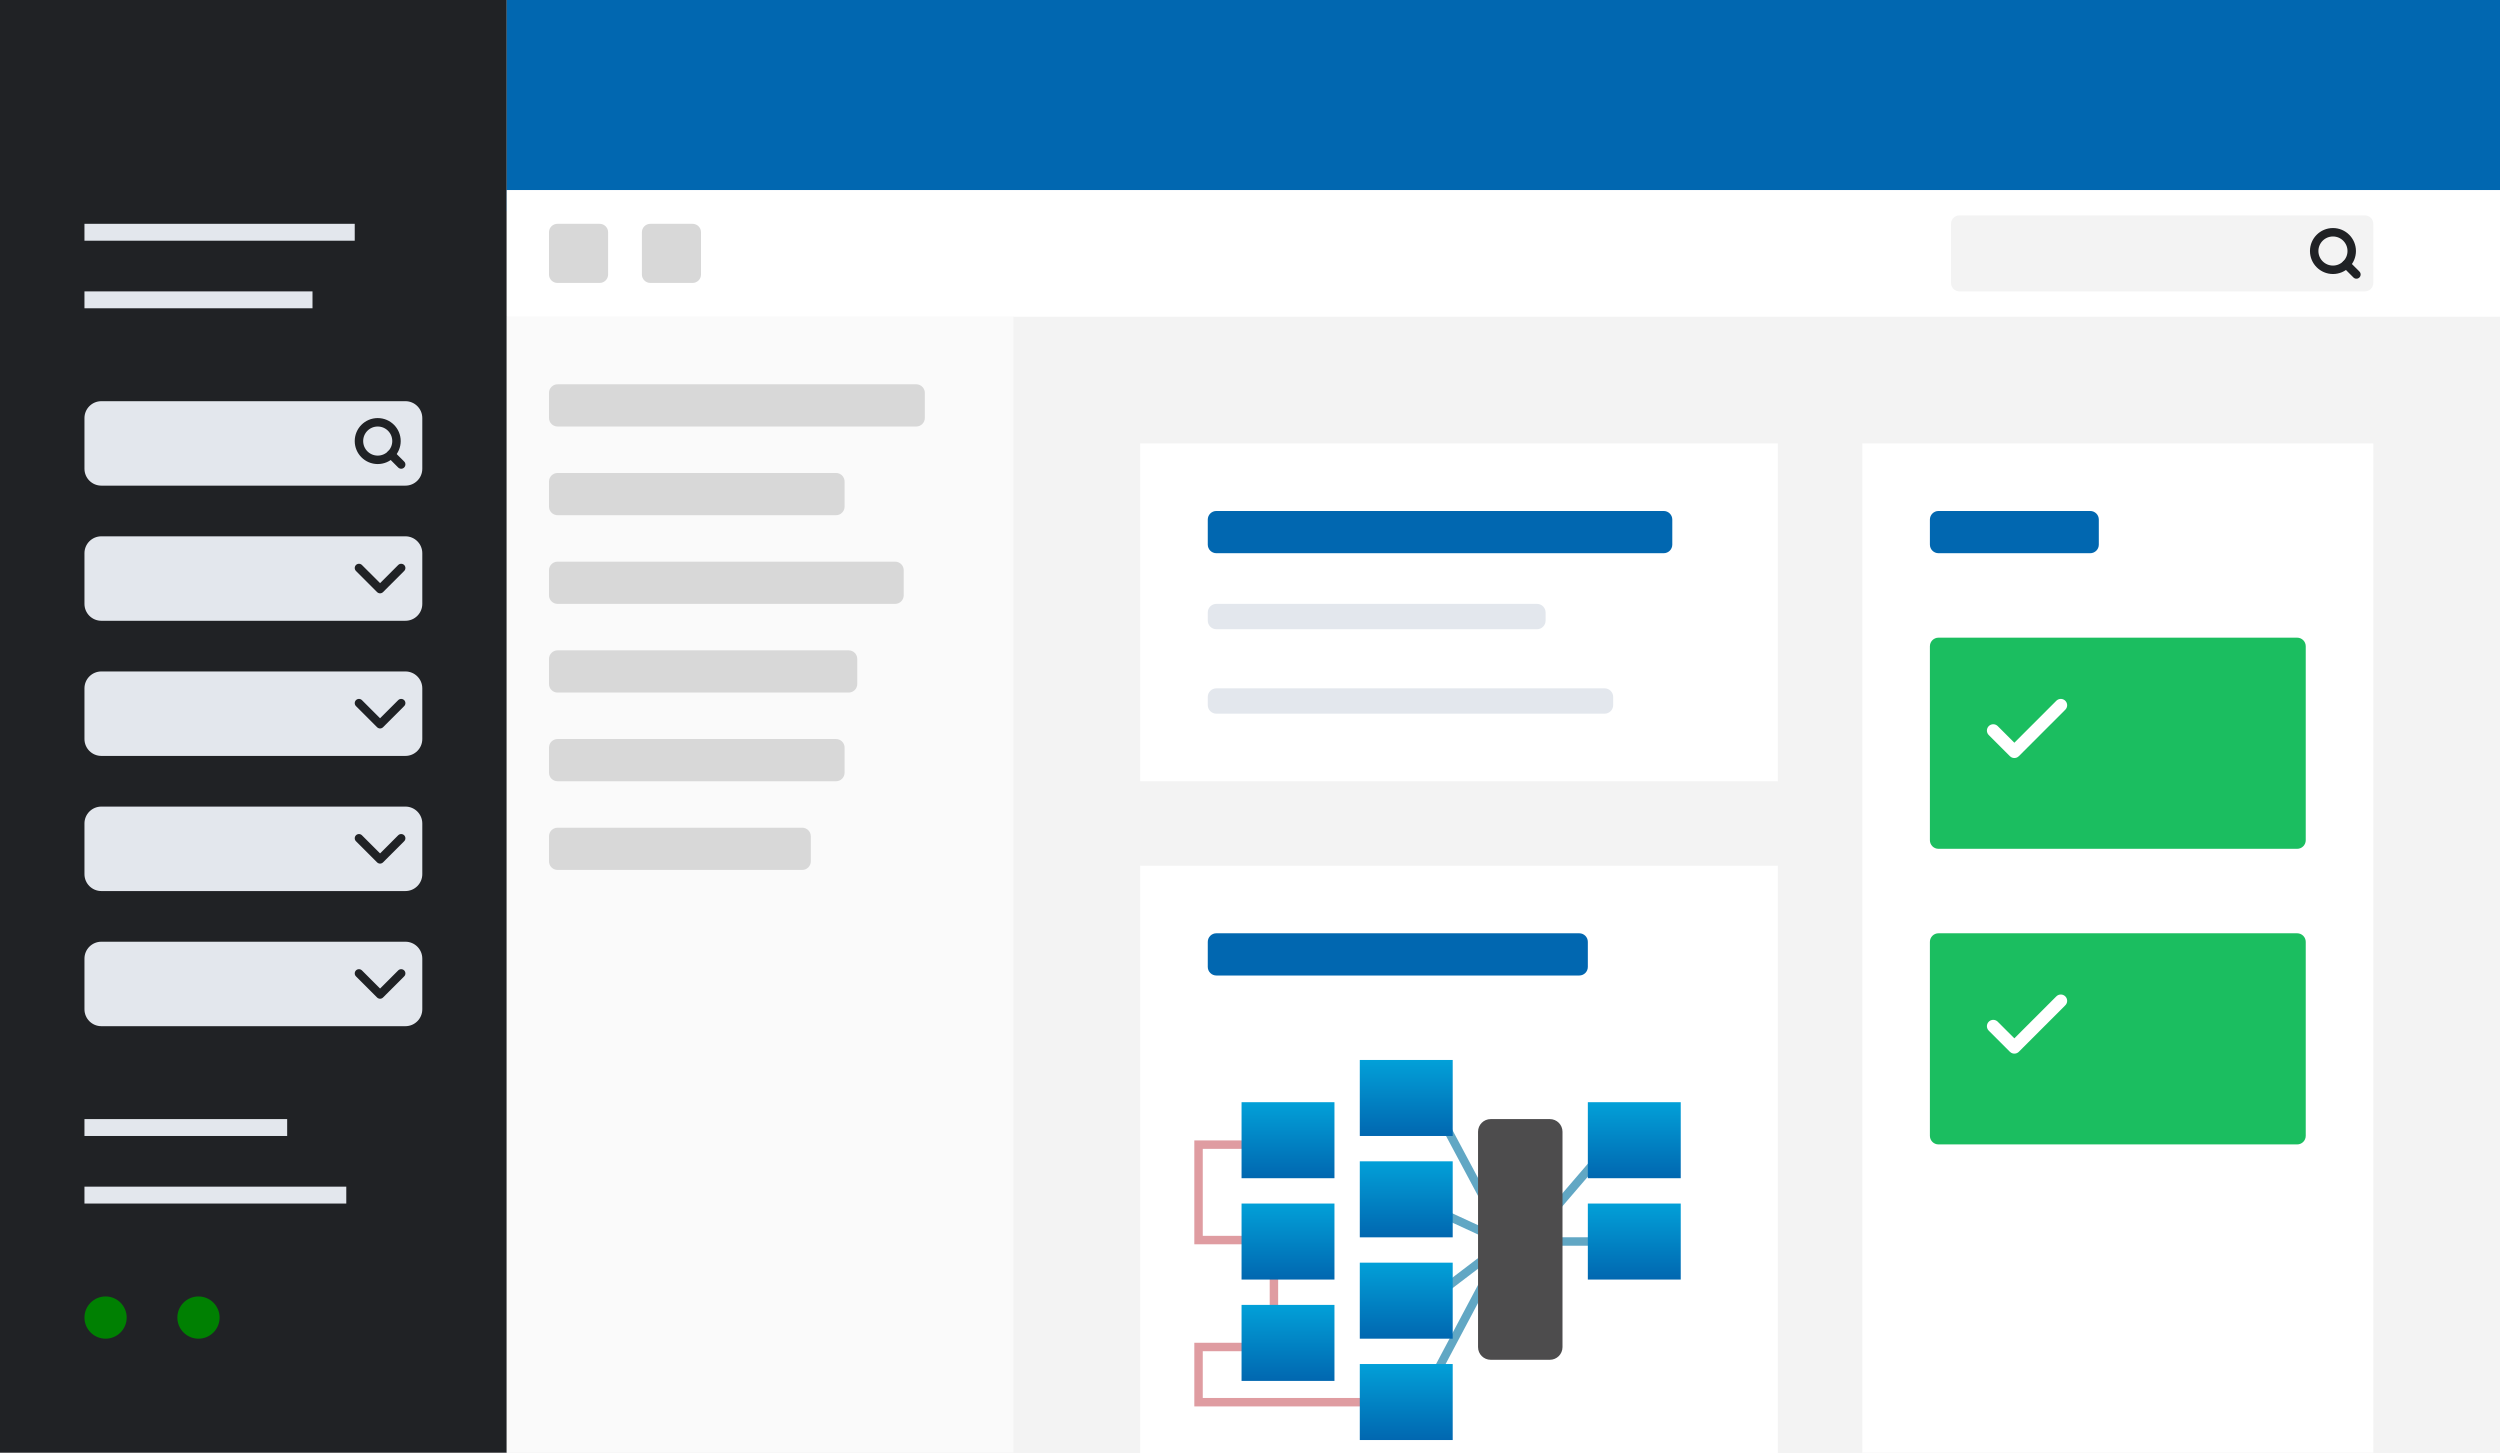
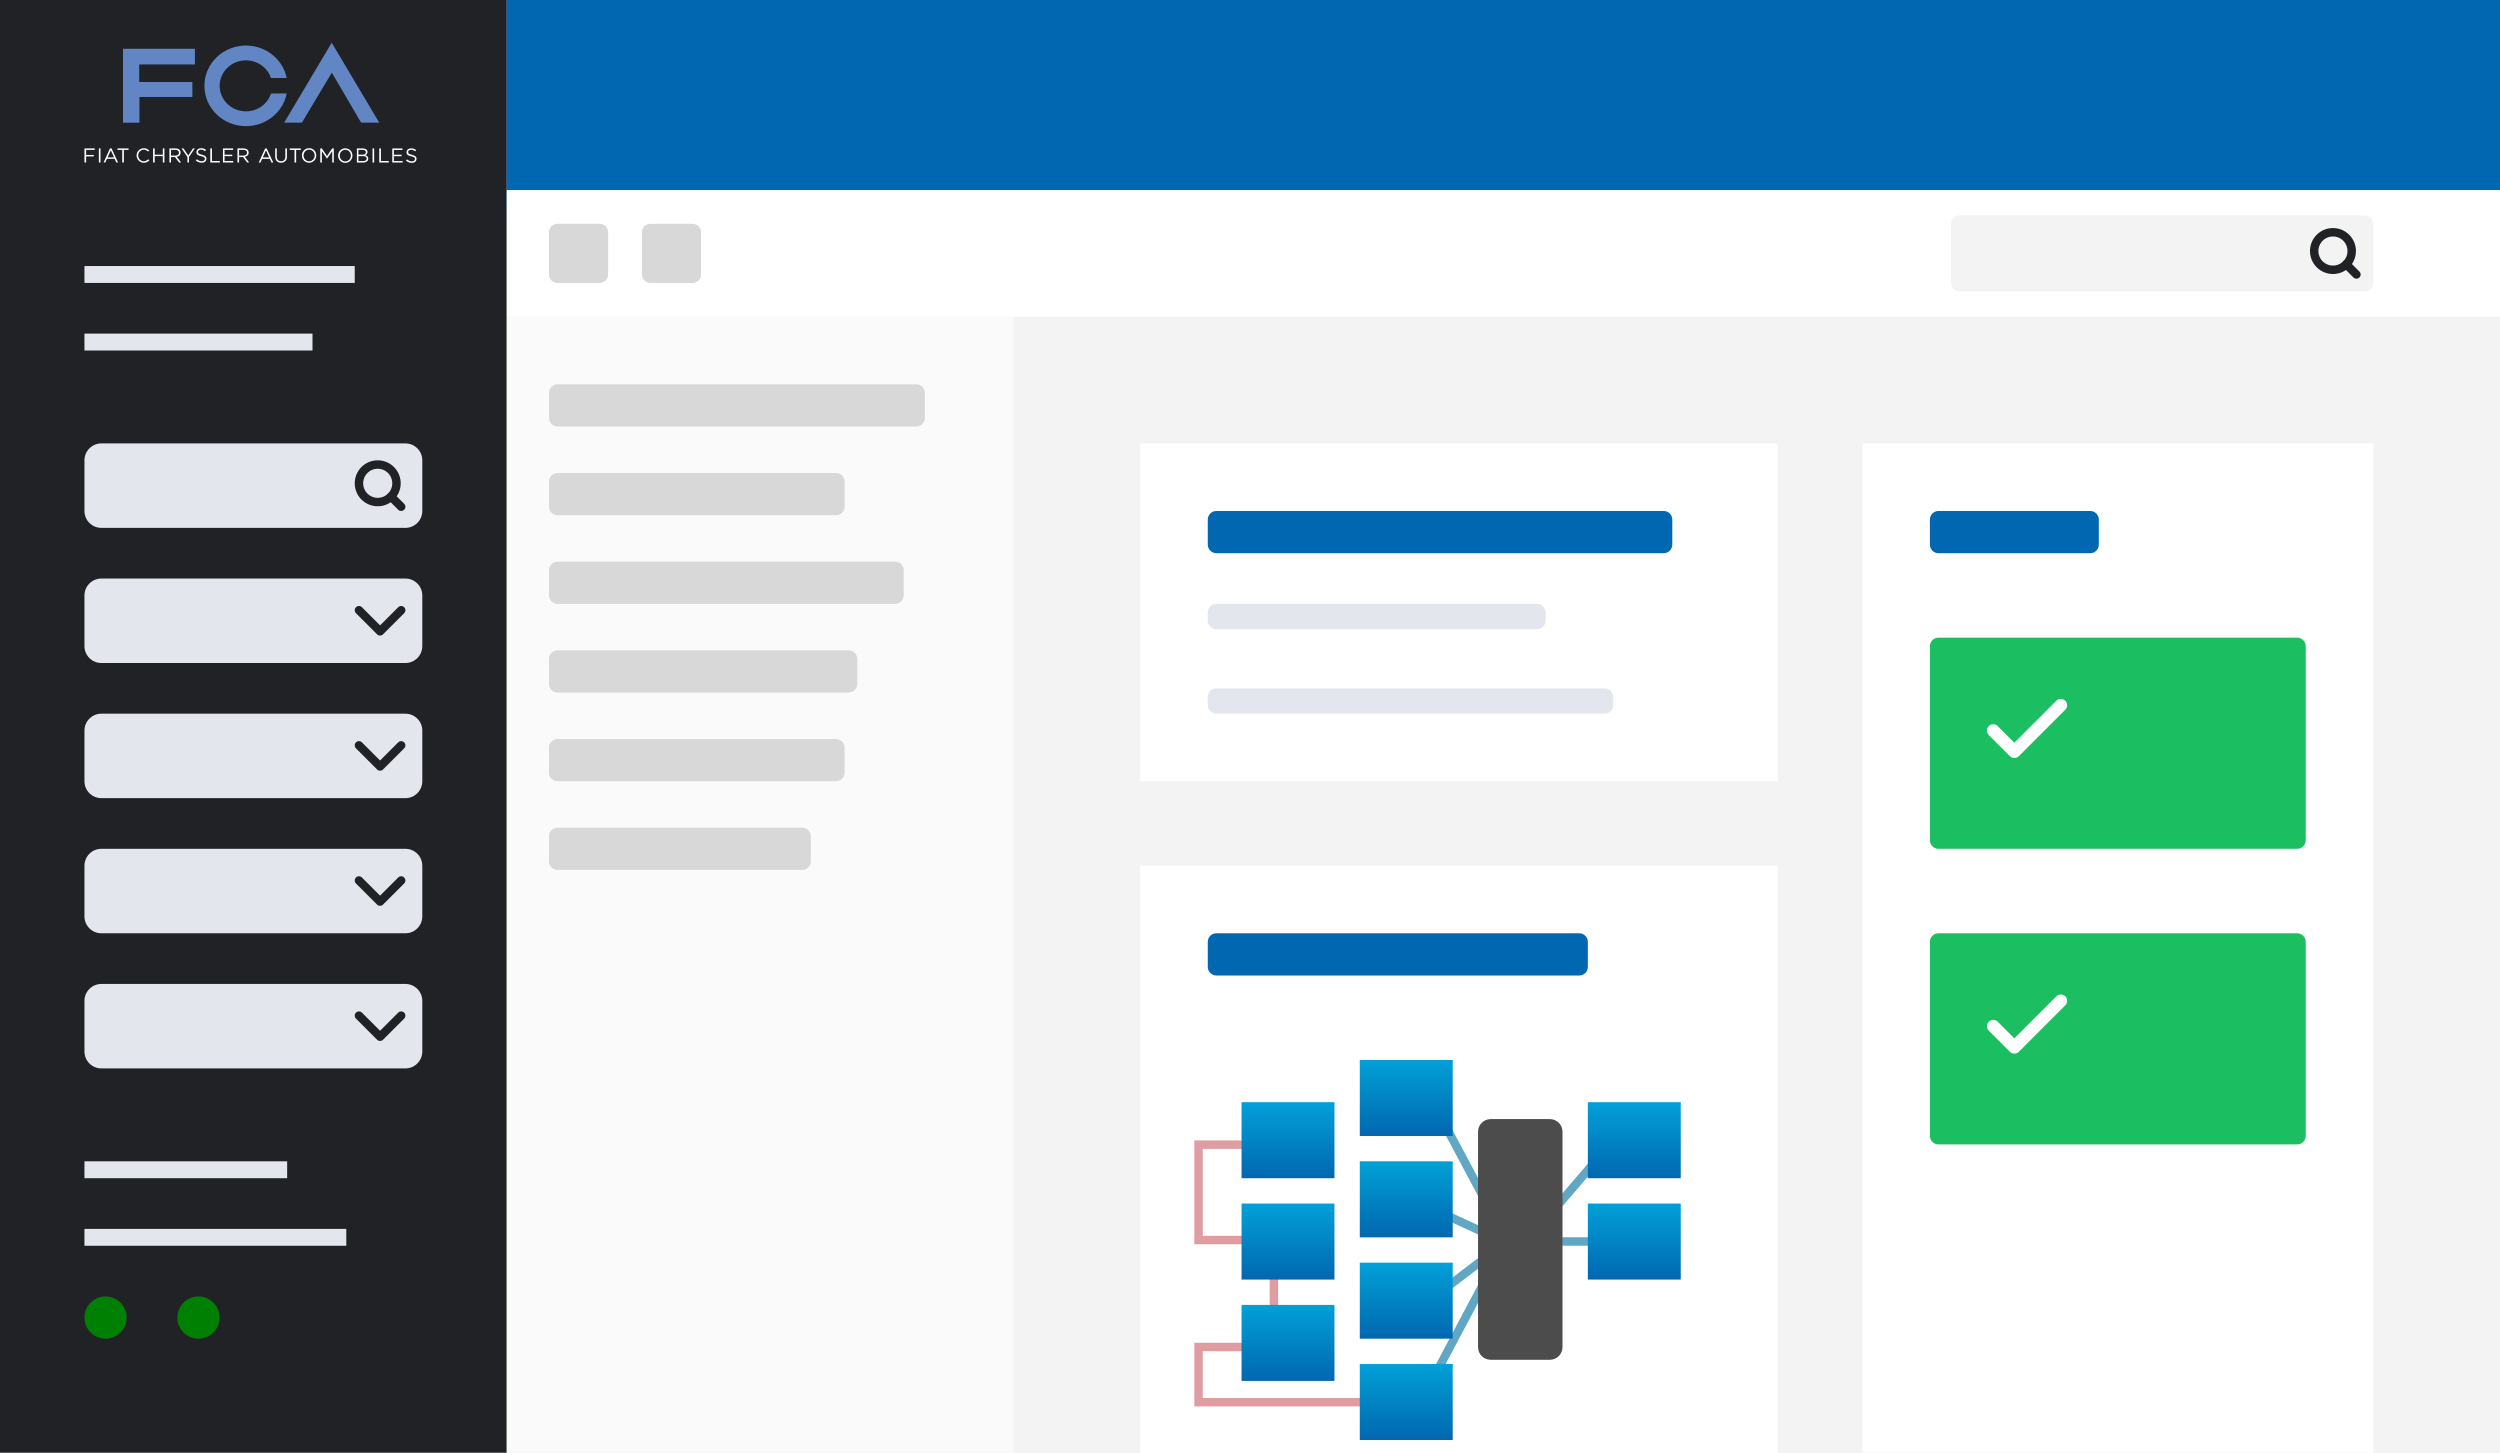
<svg xmlns="http://www.w3.org/2000/svg" width="592" height="344" viewBox="0 0 592 344">
  <defs>
    <linearGradient id="servicelibrary-a" x1="50%" x2="50%" y1="0%" y2="100%">
      <stop offset="0%" stop-color="#02A0D8" />
      <stop offset="100%" stop-color="#0167B0" />
    </linearGradient>
  </defs>
  <g fill="none" fill-rule="evenodd">
    <rect width="592" height="344" fill="#F3F3F3" />
    <rect width="120" height="344" fill="#202225" />
-     <path fill="#E3E7ED" fill-rule="nonzero" d="M20 53L84 53 84 57 20 57 20 53zM20 69L74 69 74 73 20 73 20 69zM20 265L68 265 68 269 20 269 20 265zM20 281L82 281 82 285 20 285 20 281z" />
-     <rect width="80" height="20" x="20" y="95" fill="#E3E7ED" rx="4" />
-     <g transform="translate(20 127)">
+     <path fill="#E3E7ED" fill-rule="nonzero" d="M20 63L84 63 84 67 20 67 20 63zM20 79L74 79 74 83 20 83 20 79zM20 275L68 275 68 279 20 279 20 275zM20 291L82 291 82 295 20 295 20 291z" />
+     <rect width="80" height="20" x="20" y="105" fill="#E3E7ED" rx="4" />
+     <g transform="translate(20 137)">
      <rect width="80" height="20" fill="#E3E7ED" rx="4" />
      <polyline stroke="#202225" stroke-linecap="round" stroke-linejoin="round" stroke-width="2" points="0 .5 5 5.5 10 .5" transform="translate(65 7)" />
    </g>
-     <g transform="translate(20 159)">
+     <g transform="translate(20 169)">
      <rect width="80" height="20" fill="#E3E7ED" rx="4" />
      <polyline stroke="#202225" stroke-linecap="round" stroke-linejoin="round" stroke-width="2" points="0 .5 5 5.5 10 .5" transform="translate(65 7)" />
    </g>
-     <g transform="translate(20 191)">
+     <g transform="translate(20 201)">
      <rect width="80" height="20" fill="#E3E7ED" rx="4" />
      <polyline stroke="#202225" stroke-linecap="round" stroke-linejoin="round" stroke-width="2" points="0 .5 5 5.5 10 .5" transform="translate(65 7)" />
    </g>
-     <g transform="translate(20 223)">
+     <g transform="translate(20 233)">
      <rect width="80" height="20" fill="#E3E7ED" rx="4" />
      <polyline stroke="#202225" stroke-linecap="round" stroke-linejoin="round" stroke-width="2" points="0 .5 5 5.5 10 .5" transform="translate(65 7)" />
    </g>
-     <g stroke="#202225" stroke-linecap="round" stroke-linejoin="round" stroke-width="2" transform="translate(85 100)">
+     <g stroke="#202225" stroke-linecap="round" stroke-linejoin="round" stroke-width="2" transform="translate(85 110)">
      <circle cx="4.444" cy="4.444" r="4.444" />
      <path d="M10,10 L7.583,7.583" />
    </g>
    <circle cx="25" cy="312" r="5" fill="#008002" />
    <circle cx="47" cy="312" r="5" fill="#008002" />
    <rect width="472" height="50" x="120" fill="#0167B0" />
    <rect width="472" height="30" x="120" y="45" fill="#FFF" />
    <rect width="14" height="14" x="130" y="53" fill="#D8D8D8" rx="2" />
    <rect width="14" height="14" x="152" y="53" fill="#D8D8D8" rx="2" />
    <rect width="100" height="18" x="462" y="51" fill="#F3F3F3" rx="2" />
    <g stroke="#202225" stroke-linecap="round" stroke-linejoin="round" stroke-width="2" transform="translate(548 55)">
      <circle cx="4.444" cy="4.444" r="4.444" />
      <path d="M10,10 L7.583,7.583" />
    </g>
    <rect width="120" height="269" x="120" y="75" fill="#FAFAFA" />
    <rect width="89" height="10" x="130" y="91" fill="#D8D8D8" fill-rule="nonzero" rx="2.036" />
    <rect width="70" height="10" x="130" y="112" fill="#D8D8D8" fill-rule="nonzero" rx="2.036" />
    <rect width="70" height="10" x="130" y="175" fill="#D8D8D8" fill-rule="nonzero" rx="2.036" />
    <rect width="62" height="10" x="130" y="196" fill="#D8D8D8" fill-rule="nonzero" rx="2.036" />
    <rect width="73" height="10" x="130" y="154" fill="#D8D8D8" fill-rule="nonzero" rx="2.036" />
    <rect width="84" height="10" x="130" y="133" fill="#D8D8D8" fill-rule="nonzero" rx="2.036" />
    <rect width="151" height="80" x="270" y="105" fill="#FFF" />
    <rect width="110" height="10" x="286" y="121" fill="#0167B0" fill-rule="nonzero" rx="2.036" />
    <rect width="80" height="6" x="286" y="143" fill="#E3E7ED" fill-rule="nonzero" rx="2.036" />
    <rect width="96" height="6" x="286" y="163" fill="#E3E7ED" fill-rule="nonzero" rx="2.036" />
    <rect width="121" height="239" x="441" y="105" fill="#FFF" />
    <rect width="151" height="162" x="270" y="205" fill="#FFF" />
    <rect width="40" height="10" x="457" y="121" fill="#0167B0" fill-rule="nonzero" rx="2.036" />
    <rect width="89" height="50" x="457" y="151" fill="#1BBE60" fill-rule="nonzero" rx="2.036" />
    <polyline stroke="#FFF" stroke-linecap="round" stroke-linejoin="round" stroke-width="3" points="16 0 5 11 0 6" transform="translate(472 167)" />
    <rect width="89" height="50" x="457" y="221" fill="#1BBE60" fill-rule="nonzero" rx="2.036" />
    <polyline stroke="#FFF" stroke-linecap="round" stroke-linejoin="round" stroke-width="3" points="488 237 477 248 472 243" />
    <rect width="90" height="10" x="286" y="221" fill="#0167B0" fill-rule="nonzero" rx="2.036" />
    <polyline stroke="#DF9CA1" stroke-width="2" points="301.667 271.051 283.815 271.051 283.815 293.648 301.667 293.648 301.667 318.968 283.815 318.968 283.815 332.04 331.284 332.04" />
    <path stroke="#61A7C4" stroke-width="2" d="M338.434 259.404L356.739 293.693M335.357 284.472L356.975 294.445M336.436 309.507L356.202 294.455M335.829 333.113L356.608 293.941M384.184 267.566L361.969 293.441M385.169 293.988L362.267 293.988" />
    <rect width="22" height="18" x="294" y="261" fill="url(#servicelibrary-a)" />
    <rect width="22" height="18" x="376" y="261" fill="url(#servicelibrary-a)" />
    <rect width="20" height="57" x="350" y="265" fill="#4D4C4D" rx="3" />
    <rect width="22" height="18" x="376" y="285" fill="url(#servicelibrary-a)" />
    <rect width="22" height="18" x="322" y="251" fill="url(#servicelibrary-a)" />
    <rect width="22" height="18" x="322" y="275" fill="url(#servicelibrary-a)" />
    <rect width="22" height="18" x="322" y="299" fill="url(#servicelibrary-a)" />
    <rect width="22" height="18" x="322" y="323" fill="url(#servicelibrary-a)" />
    <rect width="22" height="18" x="294" y="285" fill="url(#servicelibrary-a)" />
    <rect width="22" height="18" x="294" y="309" fill="url(#servicelibrary-a)" />
+     <g transform="translate(20 10)">
+       <polygon fill="#FFF" points="0 25.146 0 28.478 .395 28.478 .395 27.038 2.201 27.038 2.201 26.696 .395 26.696 .395 25.496 2.427 25.496 2.427 25.146" />
+       <polygon fill="#FFF" points="3.406 28.478 3.801 28.478 3.801 25.146 3.406 25.146" />
+       <polygon fill="#FFF" points="7.818 25.146 7.818 25.496 8.947 25.496 8.947 28.478 9.333 28.478 9.333 25.496 10.443 25.496 10.443 25.146" />
+       <polygon fill="#FFF" points="48.611 25.155 48.611 25.506 49.74 25.506 49.74 28.487 50.126 28.487 50.126 25.506 51.236 25.506 51.236 25.155" />
+       <polygon fill="#FFF" points="18.553 25.146 18.553 26.632 16.633 26.632 16.633 25.146 16.248 25.146 16.248 28.478 16.633 28.478 16.633 26.974 18.553 26.974 18.553 28.478 18.938 28.478 18.938 25.146" />
+       <polygon fill="#FFF" points="29.795 25.146 29.795 28.478 32.053 28.478 32.053 28.127 30.19 28.127 30.19 25.146" />
+       <polygon fill="#FFF" points="69.807 25.15 69.807 28.482 72.065 28.482 72.065 28.131 70.203 28.131 70.203 25.15" />
+       <polygon fill="#FFF" points="32.796 25.146 32.796 28.478 35.242 28.478 35.242 28.127 33.173 28.127 33.173 26.974 34.998 26.974 34.998 26.632 33.173 26.632 33.173 25.496 35.205 25.496 35.205 25.146" />
+       <polygon fill="#FFF" points="72.893 25.155 72.893 28.487 75.339 28.487 75.339 28.137 73.27 28.137 73.27 26.983 75.095 26.983 75.095 26.641 73.27 26.641 73.27 25.506 75.302 25.506 75.302 25.155" />
+       <polygon fill="#FFF" points="68.218 28.487 68.603 28.487 68.603 25.146 68.218 25.146" />
+       <path fill="#FFF" d="M6.04 25.146L4.525 28.478 4.93 28.478 5.323 27.61 7.149 27.61 7.536 28.478 7.959 28.478 6.407 25.146 6.04 25.146zM6.243 25.58L6.996 27.269 5.478 27.269 6.243 25.58zM42.788 25.155L41.273 28.487 41.678 28.487 42.071 27.62 43.897 27.62 44.284 28.487 44.707 28.487 43.155 25.155 42.788 25.155zM42.99 25.589L43.744 27.278 42.225 27.278 42.99 25.589z" />
+       <g transform="translate(9.032 .102)">
+         <path fill="#FFF" d="M6.06 27.602L6.339 27.853C6.022 28.213 5.558 28.441 5.04 28.441 4.086 28.441 3.312 27.67 3.312 26.719 3.312 25.768 4.086 24.998 5.04 24.998 5.536 24.998 5.982 25.207 6.297 25.54L6.041 25.8C5.553 25.297 5.036 25.33 5.036 25.33 4.297 25.33 3.697 25.949 3.697 26.712 3.697 27.476 4.297 28.095 5.036 28.095 5.036 28.095 5.577 28.12 6.06 27.602M11.459 26.743L11.459 25.39 12.588 25.39C12.588 25.39 13.35 25.404 13.341 26.027 13.341 26.027 13.444 26.678 12.536 26.743L11.459 26.743zM12.823 27.029C12.823 27.029 13.755 26.881 13.731 26.059 13.731 26.059 13.783 25.09 12.645 25.044L11.083 25.044 11.083 28.376 11.464 28.376 11.464 27.093 12.409 27.093 13.378 28.376 13.849 28.376 12.823 27.029zM27.575 26.743L27.575 25.39 28.704 25.39C28.704 25.39 29.466 25.404 29.457 26.027 29.457 26.027 29.56 26.678 28.652 26.743L27.575 26.743zM28.939 27.029C28.939 27.029 29.871 26.881 29.847 26.059 29.847 26.059 29.899 25.09 28.76 25.044L27.199 25.044 27.199 28.376 27.58 28.376 27.58 27.093 28.525 27.093 29.494 28.376 29.965 28.376 28.939 27.029z" />
+         <polygon fill="#FFF" points="13.952 25.044 14.413 25.044 15.542 26.71 16.662 25.044 17.099 25.044 15.716 27.061 15.716 28.376 15.345 28.376 15.345 27.061" />
+         <path fill="#FFF" d="M19.536 25.699L19.752 25.39C19.752 25.39 19.301 24.998 18.67 24.993 18.04 24.989 17.452 25.261 17.485 26.023 17.518 26.784 18.454 26.779 19.16 27.047 19.16 27.047 19.508 27.181 19.48 27.499 19.451 27.818 19.254 28.109 18.652 28.081 18.05 28.053 17.589 27.606 17.589 27.606L17.353 27.892C17.353 27.892 17.814 28.423 18.718 28.427 19.621 28.432 19.861 27.85 19.856 27.453 19.851 27.056 19.639 26.752 18.826 26.544 18.012 26.336 17.866 26.239 17.866 25.81 17.866 25.381 18.708 25.044 19.536 25.699M69.287 25.732L69.504 25.423C69.504 25.423 69.052 25.031 68.422 25.026 67.791 25.021 67.203 25.294 67.236 26.055 67.269 26.817 68.205 26.812 68.911 27.08 68.911 27.08 69.259 27.214 69.231 27.532 69.203 27.851 69.005 28.141 68.403 28.114 67.801 28.086 67.34 27.638 67.34 27.638L67.105 27.925C67.105 27.925 67.566 28.455 68.469 28.46 69.372 28.465 69.612 27.883 69.607 27.486 69.602 27.089 69.391 26.785 68.577 26.577 67.763 26.369 67.617 26.272 67.617 25.843 67.617 25.414 68.46 25.077 69.287 25.732M36.132 25.044L36.508 25.044 36.508 27.038C36.508 27.038 36.466 28.076 37.557 28.081 37.557 28.081 38.503 28.113 38.535 27.089L38.535 25.044 38.912 25.044 38.912 27.019C38.912 27.019 39.006 28.381 37.522 28.441 37.522 28.441 36.179 28.524 36.132 27.056L36.132 25.044zM44.166 28.094C43.439 28.094 42.849 27.477 42.849 26.714 42.849 25.952 43.439 25.334 44.166 25.334 44.894 25.334 45.483 25.899 45.483 26.714 45.483 27.477 44.894 28.094 44.166 28.094M44.155 24.988C43.214 24.988 42.452 25.761 42.452 26.714 42.452 27.667 43.214 28.44 44.155 28.44 45.095 28.44 45.857 27.667 45.857 26.714 45.857 25.694 45.095 24.988 44.155 24.988M52.735 28.123C52.007 28.123 51.418 27.505 51.418 26.743 51.418 25.981 52.007 25.363 52.735 25.363 53.462 25.363 54.052 25.928 54.052 26.743 54.052 27.505 53.462 28.123 52.735 28.123M52.723 25.017C51.783 25.017 51.02 25.79 51.02 26.743 51.02 27.696 51.783 28.469 52.723 28.469 53.663 28.469 54.426 27.696 54.426 26.743 54.426 25.723 53.663 25.017 52.723 25.017" />
+         <polygon fill="#FFF" points="49.637 25.044 48.4 26.844 47.181 25.044 46.805 25.044 46.805 28.386 47.181 28.386 47.181 25.708 48.4 27.471 49.637 25.703 49.637 28.386 50.013 28.386 50.013 25.044" />
+         <path fill="#FFF" d="M57.069,28.034 L55.842,28.034 L55.842,26.866 L57.018,26.867 C57.018,26.867 57.817,26.862 57.798,27.45 C57.78,28.039 57.069,28.034 57.069,28.034 Z M55.842,25.38 L56.895,25.38 C57.667,25.399 57.606,25.93 57.606,25.93 C57.606,26.511 56.947,26.525 56.947,26.525 L55.842,26.525 L55.842,25.38 Z M57.479,26.659 C57.479,26.659 58.024,26.433 57.991,25.823 C57.958,25.214 57.281,25.049 56.952,25.044 L55.475,25.044 L55.475,28.386 L57.065,28.386 C57.065,28.386 58.151,28.367 58.179,27.48 C58.179,27.48 58.208,26.834 57.479,26.659 Z" />
+         <polygon fill="#6286C3" points=".099 18.951 3.989 18.951 3.989 12.859 16.52 12.859 16.52 9.314 3.933 9.314 3.933 5.16 17.127 5.16 17.127 1.449 .099 1.449" />
+         <polygon fill="#6286C3" points="38.253 18.951 42.452 18.951 49.542 7.099 56.486 18.951 60.776 18.951 49.514 .009" />
+         <path fill="#6286C3" d="M35.149,12.028 C34.36,14.484 31.998,16.266 29.207,16.266 C25.77,16.266 22.984,13.563 22.984,10.228 C22.984,6.893 25.77,4.189 29.207,4.189 C31.977,4.189 34.323,5.946 35.13,8.372 L38.857,8.372 C37.967,3.99 33.985,0.684 29.207,0.684 C23.775,0.684 19.371,4.957 19.371,10.228 C19.371,15.499 23.775,19.771 29.207,19.771 C34.005,19.771 38,16.438 38.868,12.028 L35.149,12.028 Z" />
+       </g>
+     </g>
  </g>
</svg>
